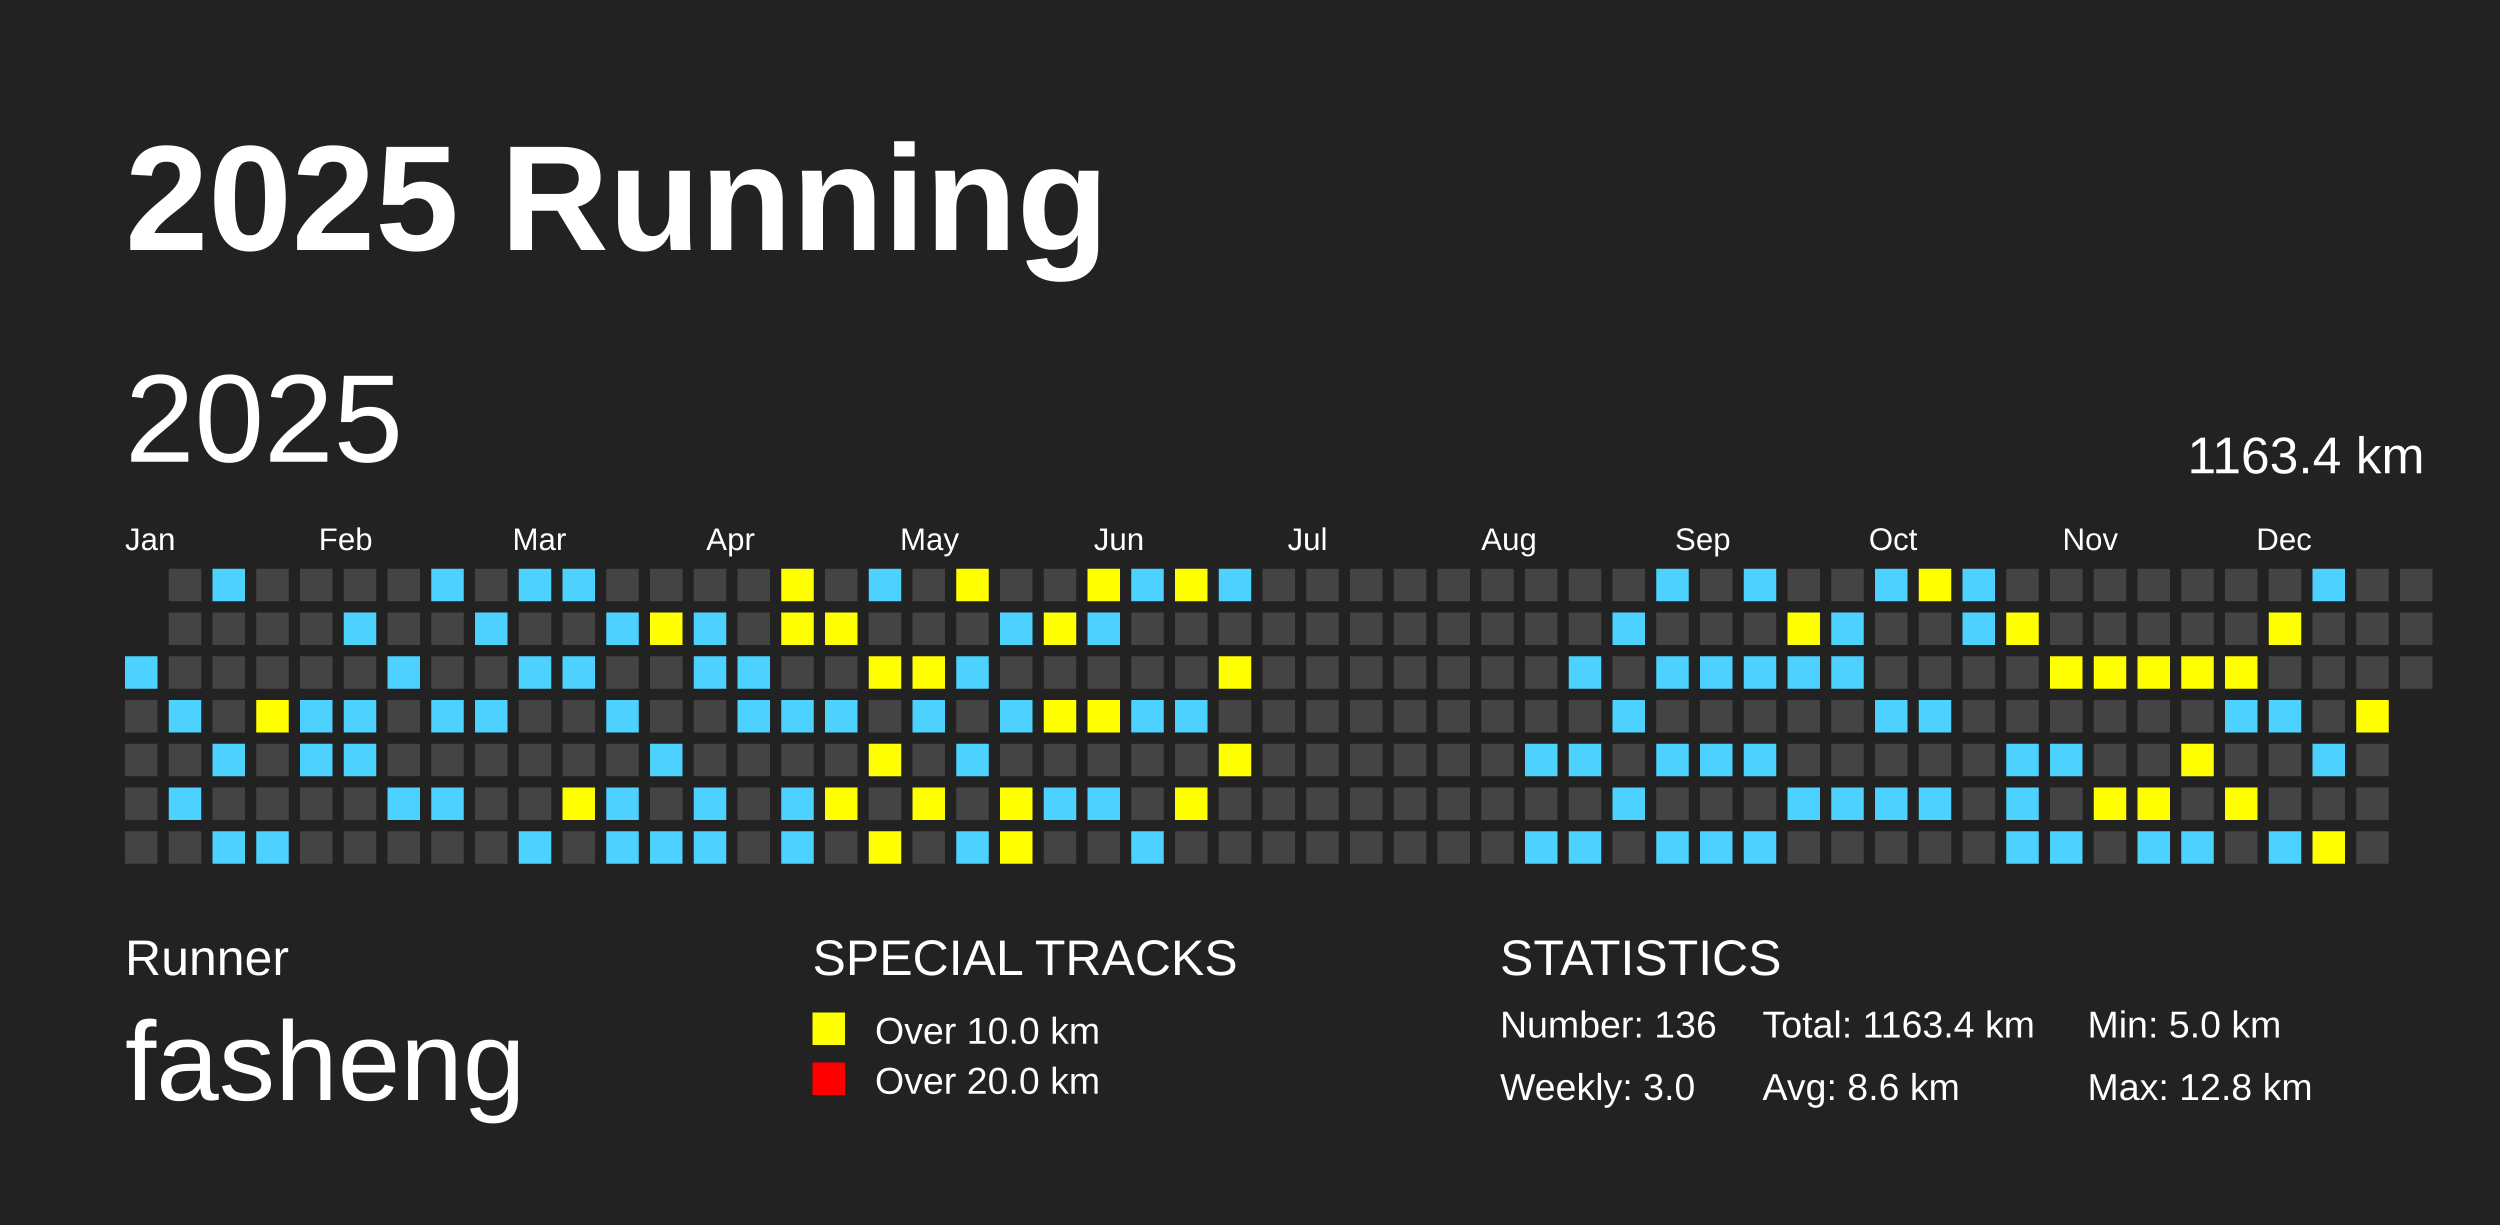
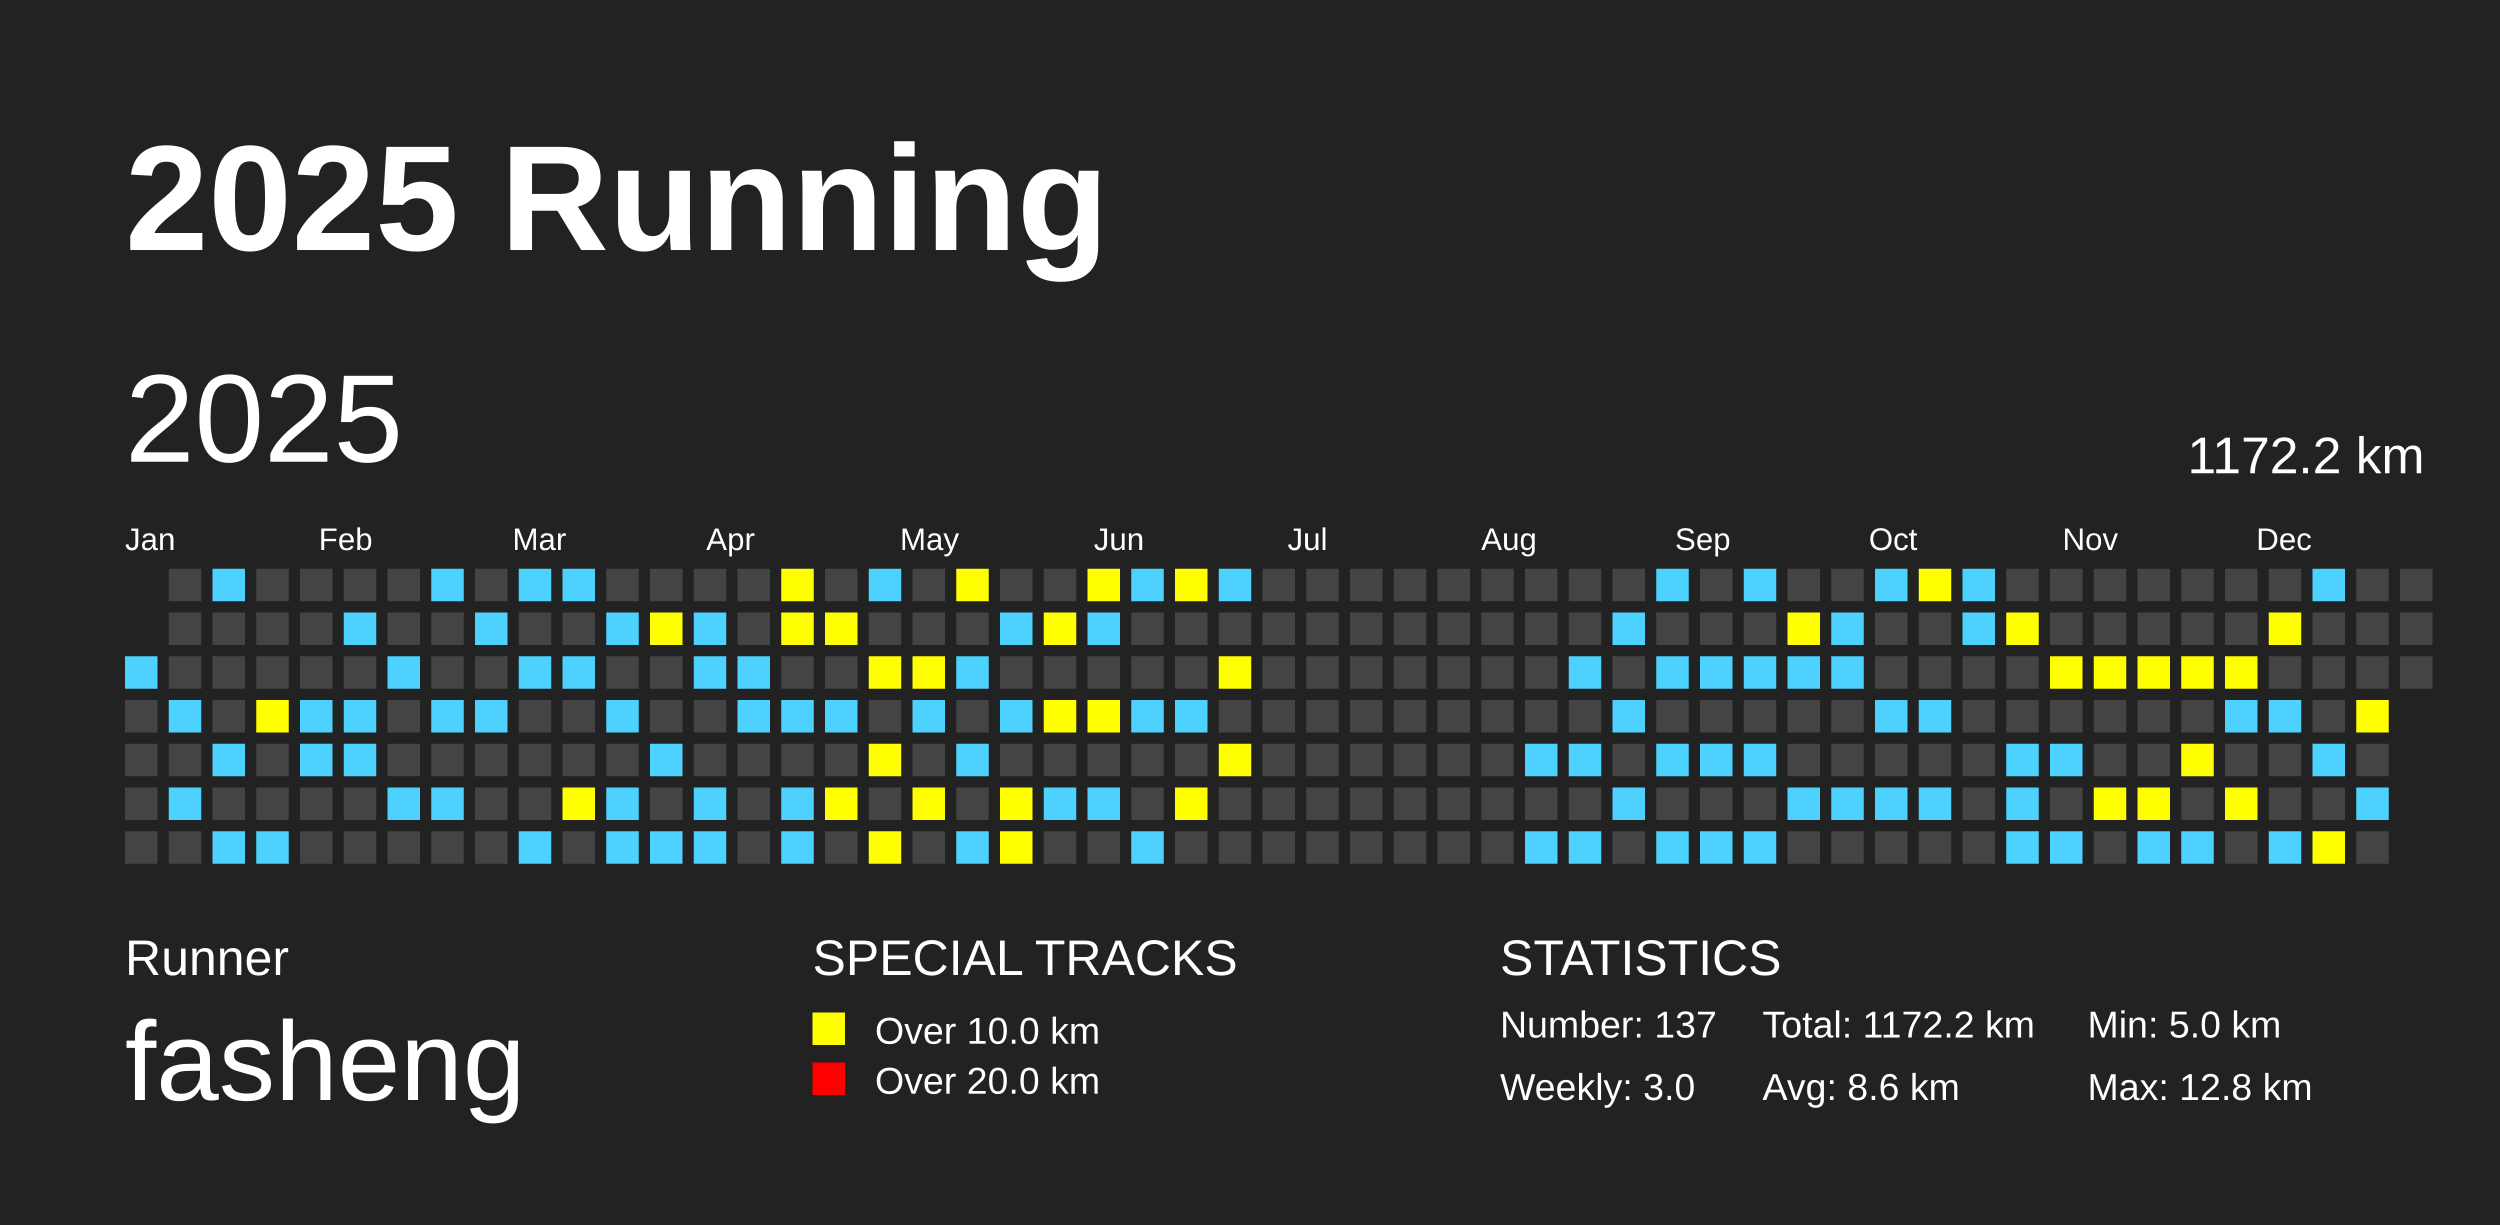
<svg xmlns="http://www.w3.org/2000/svg" baseProfile="full" height="98mm" version="1.1" viewBox="0,0,200,98" width="200mm">
  <defs />
  <rect fill="#222222" height="98" width="200" x="0" y="0" />
  <text fill="#FFFFFF" style="font-size:12px; font-family:Arial; font-weight:bold;" x="10" y="20">2025 Running</text>
  <text fill="#FFFFFF" style="font-size:4px; font-family:Arial" x="10" y="78">Runner</text>
  <text fill="#FFFFFF" style="font-size:9px; font-family:Arial" x="10" y="88">fasheng</text>
  <text fill="#FFFFFF" style="font-size:4px; font-family:Arial" x="65" y="78">SPECIAL TRACKS</text>
  <rect fill="yellow" height="2.6" width="2.6" x="65" y="81" />
  <text fill="#FFFFFF" style="font-size:3px; font-family:Arial" x="70" y="83.5">Over 10.0 km</text>
  <rect fill="red" height="2.6" width="2.6" x="65" y="85" />
  <text fill="#FFFFFF" style="font-size:3px; font-family:Arial" x="70" y="87.5">Over 20.0 km</text>
  <text fill="#FFFFFF" style="font-size:4px; font-family:Arial" x="120" y="78">STATISTICS</text>
-   <text fill="#FFFFFF" style="font-size:3px; font-family:Arial" x="120" y="83">Number: 136</text>
+   <text fill="#FFFFFF" style="font-size:3px; font-family:Arial" x="120" y="83">Number: 137</text>
  <text fill="#FFFFFF" style="font-size:3px; font-family:Arial" x="120" y="88">Weekly: 3.0</text>
-   <text fill="#FFFFFF" style="font-size:3px; font-family:Arial" x="141" y="83">Total: 1163.4 km</text>
+   <text fill="#FFFFFF" style="font-size:3px; font-family:Arial" x="141" y="83">Total: 1172.2 km</text>
  <text fill="#FFFFFF" style="font-size:3px; font-family:Arial" x="141" y="88">Avg: 8.6 km</text>
  <text fill="#FFFFFF" style="font-size:3px; font-family:Arial" x="167" y="83">Min: 5.0 km</text>
  <text fill="#FFFFFF" style="font-size:3px; font-family:Arial" x="167" y="88">Max: 12.8 km</text>
  <text dominant-baseline="hanging" fill="#FFFFFF" style="font-size:10.0px; font-family:Arial;" x="10" y="30">2025</text>
-   <text dominant-baseline="hanging" fill="#FFFFFF" style="font-size:4.125px; font-family:Arial;" x="175" y="35">1163.4 km</text>
+   <text dominant-baseline="hanging" fill="#FFFFFF" style="font-size:4.125px; font-family:Arial;" x="175" y="35">1172.2 km</text>
  <text fill="#FFFFFF" style="font-size:2.5px; font-family:Arial" x="10.0" y="44">Jan</text>
  <text fill="#FFFFFF" style="font-size:2.5px; font-family:Arial" x="25.5" y="44">Feb</text>
  <text fill="#FFFFFF" style="font-size:2.5px; font-family:Arial" x="41.0" y="44">Mar</text>
  <text fill="#FFFFFF" style="font-size:2.5px; font-family:Arial" x="56.5" y="44">Apr</text>
  <text fill="#FFFFFF" style="font-size:2.5px; font-family:Arial" x="72.0" y="44">May</text>
  <text fill="#FFFFFF" style="font-size:2.5px; font-family:Arial" x="87.5" y="44">Jun</text>
  <text fill="#FFFFFF" style="font-size:2.5px; font-family:Arial" x="103.0" y="44">Jul</text>
  <text fill="#FFFFFF" style="font-size:2.5px; font-family:Arial" x="118.5" y="44">Aug</text>
  <text fill="#FFFFFF" style="font-size:2.5px; font-family:Arial" x="134.0" y="44">Sep</text>
  <text fill="#FFFFFF" style="font-size:2.5px; font-family:Arial" x="149.5" y="44">Oct</text>
  <text fill="#FFFFFF" style="font-size:2.5px; font-family:Arial" x="165.0" y="44">Nov</text>
  <text fill="#FFFFFF" style="font-size:2.5px; font-family:Arial" x="180.5" y="44">Dec</text>
  <rect fill="#4DD2FF" height="2.6" width="2.6" x="10.0" y="52.5" />
  <rect fill="#444444" height="2.6" width="2.6" x="10.0" y="56.0" />
  <rect fill="#444444" height="2.6" width="2.6" x="10.0" y="59.5" />
  <rect fill="#444444" height="2.6" width="2.6" x="10.0" y="63.0" />
  <rect fill="#444444" height="2.6" width="2.6" x="10.0" y="66.5" />
  <rect fill="#444444" height="2.6" width="2.6" x="13.5" y="45.5" />
  <rect fill="#444444" height="2.6" width="2.6" x="13.5" y="49.0" />
  <rect fill="#444444" height="2.6" width="2.6" x="13.5" y="52.5" />
  <rect fill="#4DD2FF" height="2.6" width="2.6" x="13.5" y="56.0" />
  <rect fill="#444444" height="2.6" width="2.6" x="13.5" y="59.5" />
  <rect fill="#4DD2FF" height="2.6" width="2.6" x="13.5" y="63.0" />
  <rect fill="#444444" height="2.6" width="2.6" x="13.5" y="66.5" />
  <rect fill="#4DD2FF" height="2.6" width="2.6" x="17.0" y="45.5" />
  <rect fill="#444444" height="2.6" width="2.6" x="17.0" y="49.0" />
  <rect fill="#444444" height="2.6" width="2.6" x="17.0" y="52.5" />
  <rect fill="#444444" height="2.6" width="2.6" x="17.0" y="56.0" />
  <rect fill="#4DD2FF" height="2.6" width="2.6" x="17.0" y="59.5" />
  <rect fill="#444444" height="2.6" width="2.6" x="17.0" y="63.0" />
  <rect fill="#4DD2FF" height="2.6" width="2.6" x="17.0" y="66.5" />
  <rect fill="#444444" height="2.6" width="2.6" x="20.5" y="45.5" />
  <rect fill="#444444" height="2.6" width="2.6" x="20.5" y="49.0" />
  <rect fill="#444444" height="2.6" width="2.6" x="20.5" y="52.5" />
  <rect fill="yellow" height="2.6" width="2.6" x="20.5" y="56.0" />
  <rect fill="#444444" height="2.6" width="2.6" x="20.5" y="59.5" />
  <rect fill="#444444" height="2.6" width="2.6" x="20.5" y="63.0" />
  <rect fill="#4DD2FF" height="2.6" width="2.6" x="20.5" y="66.5" />
  <rect fill="#444444" height="2.6" width="2.6" x="24.0" y="45.5" />
  <rect fill="#444444" height="2.6" width="2.6" x="24.0" y="49.0" />
  <rect fill="#444444" height="2.6" width="2.6" x="24.0" y="52.5" />
  <rect fill="#4DD2FF" height="2.6" width="2.6" x="24.0" y="56.0" />
  <rect fill="#4DD2FF" height="2.6" width="2.6" x="24.0" y="59.5" />
  <rect fill="#444444" height="2.6" width="2.6" x="24.0" y="63.0" />
  <rect fill="#444444" height="2.6" width="2.6" x="24.0" y="66.5" />
  <rect fill="#444444" height="2.6" width="2.6" x="27.5" y="45.5" />
  <rect fill="#4DD2FF" height="2.6" width="2.6" x="27.5" y="49.0" />
  <rect fill="#444444" height="2.6" width="2.6" x="27.5" y="52.5" />
  <rect fill="#4DD2FF" height="2.6" width="2.6" x="27.5" y="56.0" />
  <rect fill="#4DD2FF" height="2.6" width="2.6" x="27.5" y="59.5" />
  <rect fill="#444444" height="2.6" width="2.6" x="27.5" y="63.0" />
  <rect fill="#444444" height="2.6" width="2.6" x="27.5" y="66.5" />
  <rect fill="#444444" height="2.6" width="2.6" x="31.0" y="45.5" />
  <rect fill="#444444" height="2.6" width="2.6" x="31.0" y="49.0" />
  <rect fill="#4DD2FF" height="2.6" width="2.6" x="31.0" y="52.5" />
  <rect fill="#444444" height="2.6" width="2.6" x="31.0" y="56.0" />
  <rect fill="#444444" height="2.6" width="2.6" x="31.0" y="59.5" />
  <rect fill="#4DD2FF" height="2.6" width="2.6" x="31.0" y="63.0" />
  <rect fill="#444444" height="2.6" width="2.6" x="31.0" y="66.5" />
  <rect fill="#4DD2FF" height="2.6" width="2.6" x="34.5" y="45.5" />
  <rect fill="#444444" height="2.6" width="2.6" x="34.5" y="49.0" />
  <rect fill="#444444" height="2.6" width="2.6" x="34.5" y="52.5" />
  <rect fill="#4DD2FF" height="2.6" width="2.6" x="34.5" y="56.0" />
  <rect fill="#444444" height="2.6" width="2.6" x="34.5" y="59.5" />
  <rect fill="#4DD2FF" height="2.6" width="2.6" x="34.5" y="63.0" />
  <rect fill="#444444" height="2.6" width="2.6" x="34.5" y="66.5" />
  <rect fill="#444444" height="2.6" width="2.6" x="38.0" y="45.5" />
  <rect fill="#4DD2FF" height="2.6" width="2.6" x="38.0" y="49.0" />
  <rect fill="#444444" height="2.6" width="2.6" x="38.0" y="52.5" />
  <rect fill="#4DD2FF" height="2.6" width="2.6" x="38.0" y="56.0" />
  <rect fill="#444444" height="2.6" width="2.6" x="38.0" y="59.5" />
  <rect fill="#444444" height="2.6" width="2.6" x="38.0" y="63.0" />
  <rect fill="#444444" height="2.6" width="2.6" x="38.0" y="66.5" />
  <rect fill="#4DD2FF" height="2.6" width="2.6" x="41.5" y="45.5" />
  <rect fill="#444444" height="2.6" width="2.6" x="41.5" y="49.0" />
  <rect fill="#4DD2FF" height="2.6" width="2.6" x="41.5" y="52.5" />
  <rect fill="#444444" height="2.6" width="2.6" x="41.5" y="56.0" />
  <rect fill="#444444" height="2.6" width="2.6" x="41.5" y="59.5" />
  <rect fill="#444444" height="2.6" width="2.6" x="41.5" y="63.0" />
  <rect fill="#4DD2FF" height="2.6" width="2.6" x="41.5" y="66.5" />
  <rect fill="#4DD2FF" height="2.6" width="2.6" x="45.0" y="45.5" />
  <rect fill="#444444" height="2.6" width="2.6" x="45.0" y="49.0" />
  <rect fill="#4DD2FF" height="2.6" width="2.6" x="45.0" y="52.5" />
  <rect fill="#444444" height="2.6" width="2.6" x="45.0" y="56.0" />
  <rect fill="#444444" height="2.6" width="2.6" x="45.0" y="59.5" />
  <rect fill="yellow" height="2.6" width="2.6" x="45.0" y="63.0" />
  <rect fill="#444444" height="2.6" width="2.6" x="45.0" y="66.5" />
  <rect fill="#444444" height="2.6" width="2.6" x="48.5" y="45.5" />
  <rect fill="#4DD2FF" height="2.6" width="2.6" x="48.5" y="49.0" />
  <rect fill="#444444" height="2.6" width="2.6" x="48.5" y="52.5" />
  <rect fill="#4DD2FF" height="2.6" width="2.6" x="48.5" y="56.0" />
  <rect fill="#444444" height="2.6" width="2.6" x="48.5" y="59.5" />
  <rect fill="#4DD2FF" height="2.6" width="2.6" x="48.5" y="63.0" />
  <rect fill="#4DD2FF" height="2.6" width="2.6" x="48.5" y="66.5" />
  <rect fill="#444444" height="2.6" width="2.6" x="52.0" y="45.5" />
  <rect fill="yellow" height="2.6" width="2.6" x="52.0" y="49.0" />
  <rect fill="#444444" height="2.6" width="2.6" x="52.0" y="52.5" />
  <rect fill="#444444" height="2.6" width="2.6" x="52.0" y="56.0" />
  <rect fill="#4DD2FF" height="2.6" width="2.6" x="52.0" y="59.5" />
  <rect fill="#444444" height="2.6" width="2.6" x="52.0" y="63.0" />
  <rect fill="#4DD2FF" height="2.6" width="2.6" x="52.0" y="66.5" />
  <rect fill="#444444" height="2.6" width="2.6" x="55.5" y="45.5" />
  <rect fill="#4DD2FF" height="2.6" width="2.6" x="55.5" y="49.0" />
  <rect fill="#4DD2FF" height="2.6" width="2.6" x="55.5" y="52.5" />
  <rect fill="#444444" height="2.6" width="2.6" x="55.5" y="56.0" />
  <rect fill="#444444" height="2.6" width="2.6" x="55.5" y="59.5" />
  <rect fill="#4DD2FF" height="2.6" width="2.6" x="55.5" y="63.0" />
  <rect fill="#4DD2FF" height="2.6" width="2.6" x="55.5" y="66.5" />
  <rect fill="#444444" height="2.6" width="2.6" x="59.0" y="45.5" />
  <rect fill="#444444" height="2.6" width="2.6" x="59.0" y="49.0" />
  <rect fill="#4DD2FF" height="2.6" width="2.6" x="59.0" y="52.5" />
  <rect fill="#4DD2FF" height="2.6" width="2.6" x="59.0" y="56.0" />
  <rect fill="#444444" height="2.6" width="2.6" x="59.0" y="59.5" />
  <rect fill="#444444" height="2.6" width="2.6" x="59.0" y="63.0" />
  <rect fill="#444444" height="2.6" width="2.6" x="59.0" y="66.5" />
  <rect fill="yellow" height="2.6" width="2.6" x="62.5" y="45.5" />
  <rect fill="yellow" height="2.6" width="2.6" x="62.5" y="49.0" />
  <rect fill="#444444" height="2.6" width="2.6" x="62.5" y="52.5" />
  <rect fill="#4DD2FF" height="2.6" width="2.6" x="62.5" y="56.0" />
  <rect fill="#444444" height="2.6" width="2.6" x="62.5" y="59.5" />
  <rect fill="#4DD2FF" height="2.6" width="2.6" x="62.5" y="63.0" />
  <rect fill="#4DD2FF" height="2.6" width="2.6" x="62.5" y="66.5" />
  <rect fill="#444444" height="2.6" width="2.6" x="66.0" y="45.5" />
  <rect fill="yellow" height="2.6" width="2.6" x="66.0" y="49.0" />
  <rect fill="#444444" height="2.6" width="2.6" x="66.0" y="52.5" />
  <rect fill="#4DD2FF" height="2.6" width="2.6" x="66.0" y="56.0" />
  <rect fill="#444444" height="2.6" width="2.6" x="66.0" y="59.5" />
  <rect fill="yellow" height="2.6" width="2.6" x="66.0" y="63.0" />
  <rect fill="#444444" height="2.6" width="2.6" x="66.0" y="66.5" />
  <rect fill="#4DD2FF" height="2.6" width="2.6" x="69.5" y="45.5" />
  <rect fill="#444444" height="2.6" width="2.6" x="69.5" y="49.0" />
  <rect fill="yellow" height="2.6" width="2.6" x="69.5" y="52.5" />
  <rect fill="#444444" height="2.6" width="2.6" x="69.5" y="56.0" />
  <rect fill="yellow" height="2.6" width="2.6" x="69.5" y="59.5" />
  <rect fill="#444444" height="2.6" width="2.6" x="69.5" y="63.0" />
  <rect fill="yellow" height="2.6" width="2.6" x="69.5" y="66.5" />
  <rect fill="#444444" height="2.6" width="2.6" x="73.0" y="45.5" />
  <rect fill="#444444" height="2.6" width="2.6" x="73.0" y="49.0" />
  <rect fill="yellow" height="2.6" width="2.6" x="73.0" y="52.5" />
  <rect fill="#4DD2FF" height="2.6" width="2.6" x="73.0" y="56.0" />
  <rect fill="#444444" height="2.6" width="2.6" x="73.0" y="59.5" />
  <rect fill="yellow" height="2.6" width="2.6" x="73.0" y="63.0" />
  <rect fill="#444444" height="2.6" width="2.6" x="73.0" y="66.5" />
  <rect fill="yellow" height="2.6" width="2.6" x="76.5" y="45.5" />
  <rect fill="#444444" height="2.6" width="2.6" x="76.5" y="49.0" />
  <rect fill="#4DD2FF" height="2.6" width="2.6" x="76.5" y="52.5" />
  <rect fill="#444444" height="2.6" width="2.6" x="76.5" y="56.0" />
  <rect fill="#4DD2FF" height="2.6" width="2.6" x="76.5" y="59.5" />
  <rect fill="#444444" height="2.6" width="2.6" x="76.5" y="63.0" />
  <rect fill="#4DD2FF" height="2.6" width="2.6" x="76.5" y="66.5" />
  <rect fill="#444444" height="2.6" width="2.6" x="80.0" y="45.5" />
  <rect fill="#4DD2FF" height="2.6" width="2.6" x="80.0" y="49.0" />
  <rect fill="#444444" height="2.6" width="2.6" x="80.0" y="52.5" />
  <rect fill="#4DD2FF" height="2.6" width="2.6" x="80.0" y="56.0" />
  <rect fill="#444444" height="2.6" width="2.6" x="80.0" y="59.5" />
  <rect fill="yellow" height="2.6" width="2.6" x="80.0" y="63.0" />
  <rect fill="yellow" height="2.6" width="2.6" x="80.0" y="66.5" />
  <rect fill="#444444" height="2.6" width="2.6" x="83.5" y="45.5" />
  <rect fill="yellow" height="2.6" width="2.6" x="83.5" y="49.0" />
  <rect fill="#444444" height="2.6" width="2.6" x="83.5" y="52.5" />
  <rect fill="yellow" height="2.6" width="2.6" x="83.5" y="56.0" />
  <rect fill="#444444" height="2.6" width="2.6" x="83.5" y="59.5" />
  <rect fill="#4DD2FF" height="2.6" width="2.6" x="83.5" y="63.0" />
  <rect fill="#444444" height="2.6" width="2.6" x="83.5" y="66.5" />
  <rect fill="yellow" height="2.6" width="2.6" x="87.0" y="45.5" />
  <rect fill="#4DD2FF" height="2.6" width="2.6" x="87.0" y="49.0" />
  <rect fill="#444444" height="2.6" width="2.6" x="87.0" y="52.5" />
  <rect fill="yellow" height="2.6" width="2.6" x="87.0" y="56.0" />
  <rect fill="#444444" height="2.6" width="2.6" x="87.0" y="59.5" />
  <rect fill="#4DD2FF" height="2.6" width="2.6" x="87.0" y="63.0" />
  <rect fill="#444444" height="2.6" width="2.6" x="87.0" y="66.5" />
  <rect fill="#4DD2FF" height="2.6" width="2.6" x="90.5" y="45.5" />
  <rect fill="#444444" height="2.6" width="2.6" x="90.5" y="49.0" />
  <rect fill="#444444" height="2.6" width="2.6" x="90.5" y="52.5" />
  <rect fill="#4DD2FF" height="2.6" width="2.6" x="90.5" y="56.0" />
  <rect fill="#444444" height="2.6" width="2.6" x="90.5" y="59.5" />
  <rect fill="#444444" height="2.6" width="2.6" x="90.5" y="63.0" />
  <rect fill="#4DD2FF" height="2.6" width="2.6" x="90.5" y="66.5" />
  <rect fill="yellow" height="2.6" width="2.6" x="94.0" y="45.5" />
  <rect fill="#444444" height="2.6" width="2.6" x="94.0" y="49.0" />
  <rect fill="#444444" height="2.6" width="2.6" x="94.0" y="52.5" />
  <rect fill="#4DD2FF" height="2.6" width="2.6" x="94.0" y="56.0" />
  <rect fill="#444444" height="2.6" width="2.6" x="94.0" y="59.5" />
  <rect fill="yellow" height="2.6" width="2.6" x="94.0" y="63.0" />
  <rect fill="#444444" height="2.6" width="2.6" x="94.0" y="66.5" />
  <rect fill="#4DD2FF" height="2.6" width="2.6" x="97.5" y="45.5" />
  <rect fill="#444444" height="2.6" width="2.6" x="97.5" y="49.0" />
  <rect fill="yellow" height="2.6" width="2.6" x="97.5" y="52.5" />
  <rect fill="#444444" height="2.6" width="2.6" x="97.5" y="56.0" />
  <rect fill="yellow" height="2.6" width="2.6" x="97.5" y="59.5" />
  <rect fill="#444444" height="2.6" width="2.6" x="97.5" y="63.0" />
  <rect fill="#444444" height="2.6" width="2.6" x="97.5" y="66.5" />
  <rect fill="#444444" height="2.6" width="2.6" x="101.0" y="45.5" />
  <rect fill="#444444" height="2.6" width="2.6" x="101.0" y="49.0" />
  <rect fill="#444444" height="2.6" width="2.6" x="101.0" y="52.5" />
  <rect fill="#444444" height="2.6" width="2.6" x="101.0" y="56.0" />
  <rect fill="#444444" height="2.6" width="2.6" x="101.0" y="59.5" />
  <rect fill="#444444" height="2.6" width="2.6" x="101.0" y="63.0" />
  <rect fill="#444444" height="2.6" width="2.6" x="101.0" y="66.5" />
  <rect fill="#444444" height="2.6" width="2.6" x="104.5" y="45.5" />
  <rect fill="#444444" height="2.6" width="2.6" x="104.5" y="49.0" />
  <rect fill="#444444" height="2.6" width="2.6" x="104.5" y="52.5" />
  <rect fill="#444444" height="2.6" width="2.6" x="104.5" y="56.0" />
  <rect fill="#444444" height="2.6" width="2.6" x="104.5" y="59.5" />
  <rect fill="#444444" height="2.6" width="2.6" x="104.5" y="63.0" />
  <rect fill="#444444" height="2.6" width="2.6" x="104.5" y="66.5" />
  <rect fill="#444444" height="2.6" width="2.6" x="108.0" y="45.5" />
  <rect fill="#444444" height="2.6" width="2.6" x="108.0" y="49.0" />
  <rect fill="#444444" height="2.6" width="2.6" x="108.0" y="52.5" />
  <rect fill="#444444" height="2.6" width="2.6" x="108.0" y="56.0" />
  <rect fill="#444444" height="2.6" width="2.6" x="108.0" y="59.5" />
  <rect fill="#444444" height="2.6" width="2.6" x="108.0" y="63.0" />
  <rect fill="#444444" height="2.6" width="2.6" x="108.0" y="66.5" />
  <rect fill="#444444" height="2.6" width="2.6" x="111.5" y="45.5" />
  <rect fill="#444444" height="2.6" width="2.6" x="111.5" y="49.0" />
  <rect fill="#444444" height="2.6" width="2.6" x="111.5" y="52.5" />
  <rect fill="#444444" height="2.6" width="2.6" x="111.5" y="56.0" />
  <rect fill="#444444" height="2.6" width="2.6" x="111.5" y="59.5" />
  <rect fill="#444444" height="2.6" width="2.6" x="111.5" y="63.0" />
  <rect fill="#444444" height="2.6" width="2.6" x="111.5" y="66.5" />
  <rect fill="#444444" height="2.6" width="2.6" x="115.0" y="45.5" />
  <rect fill="#444444" height="2.6" width="2.6" x="115.0" y="49.0" />
  <rect fill="#444444" height="2.6" width="2.6" x="115.0" y="52.5" />
  <rect fill="#444444" height="2.6" width="2.6" x="115.0" y="56.0" />
  <rect fill="#444444" height="2.6" width="2.6" x="115.0" y="59.5" />
  <rect fill="#444444" height="2.6" width="2.6" x="115.0" y="63.0" />
  <rect fill="#444444" height="2.6" width="2.6" x="115.0" y="66.5" />
  <rect fill="#444444" height="2.6" width="2.6" x="118.5" y="45.5" />
  <rect fill="#444444" height="2.6" width="2.6" x="118.5" y="49.0" />
  <rect fill="#444444" height="2.6" width="2.6" x="118.5" y="52.5" />
  <rect fill="#444444" height="2.6" width="2.6" x="118.5" y="56.0" />
  <rect fill="#444444" height="2.6" width="2.6" x="118.5" y="59.5" />
  <rect fill="#444444" height="2.6" width="2.6" x="118.5" y="63.0" />
  <rect fill="#444444" height="2.6" width="2.6" x="118.5" y="66.5" />
  <rect fill="#444444" height="2.6" width="2.6" x="122.0" y="45.5" />
  <rect fill="#444444" height="2.6" width="2.6" x="122.0" y="49.0" />
  <rect fill="#444444" height="2.6" width="2.6" x="122.0" y="52.5" />
  <rect fill="#444444" height="2.6" width="2.6" x="122.0" y="56.0" />
  <rect fill="#4DD2FF" height="2.6" width="2.6" x="122.0" y="59.5" />
  <rect fill="#444444" height="2.6" width="2.6" x="122.0" y="63.0" />
  <rect fill="#4DD2FF" height="2.6" width="2.6" x="122.0" y="66.5" />
  <rect fill="#444444" height="2.6" width="2.6" x="125.5" y="45.5" />
  <rect fill="#444444" height="2.6" width="2.6" x="125.5" y="49.0" />
  <rect fill="#4DD2FF" height="2.6" width="2.6" x="125.5" y="52.5" />
  <rect fill="#444444" height="2.6" width="2.6" x="125.5" y="56.0" />
  <rect fill="#4DD2FF" height="2.6" width="2.6" x="125.5" y="59.5" />
  <rect fill="#444444" height="2.6" width="2.6" x="125.5" y="63.0" />
  <rect fill="#4DD2FF" height="2.6" width="2.6" x="125.5" y="66.5" />
  <rect fill="#444444" height="2.6" width="2.6" x="129.0" y="45.5" />
  <rect fill="#4DD2FF" height="2.6" width="2.6" x="129.0" y="49.0" />
  <rect fill="#444444" height="2.6" width="2.6" x="129.0" y="52.5" />
  <rect fill="#4DD2FF" height="2.6" width="2.6" x="129.0" y="56.0" />
  <rect fill="#444444" height="2.6" width="2.6" x="129.0" y="59.5" />
  <rect fill="#4DD2FF" height="2.6" width="2.6" x="129.0" y="63.0" />
  <rect fill="#444444" height="2.6" width="2.6" x="129.0" y="66.5" />
  <rect fill="#4DD2FF" height="2.6" width="2.6" x="132.5" y="45.5" />
  <rect fill="#444444" height="2.6" width="2.6" x="132.5" y="49.0" />
  <rect fill="#4DD2FF" height="2.6" width="2.6" x="132.5" y="52.5" />
  <rect fill="#444444" height="2.6" width="2.6" x="132.5" y="56.0" />
  <rect fill="#4DD2FF" height="2.6" width="2.6" x="132.5" y="59.5" />
  <rect fill="#444444" height="2.6" width="2.6" x="132.5" y="63.0" />
  <rect fill="#4DD2FF" height="2.6" width="2.6" x="132.5" y="66.5" />
  <rect fill="#444444" height="2.6" width="2.6" x="136.0" y="45.5" />
  <rect fill="#444444" height="2.6" width="2.6" x="136.0" y="49.0" />
  <rect fill="#4DD2FF" height="2.6" width="2.6" x="136.0" y="52.5" />
  <rect fill="#444444" height="2.6" width="2.6" x="136.0" y="56.0" />
  <rect fill="#4DD2FF" height="2.6" width="2.6" x="136.0" y="59.5" />
  <rect fill="#444444" height="2.6" width="2.6" x="136.0" y="63.0" />
  <rect fill="#4DD2FF" height="2.6" width="2.6" x="136.0" y="66.5" />
  <rect fill="#4DD2FF" height="2.6" width="2.6" x="139.5" y="45.5" />
  <rect fill="#444444" height="2.6" width="2.6" x="139.5" y="49.0" />
  <rect fill="#4DD2FF" height="2.6" width="2.6" x="139.5" y="52.5" />
  <rect fill="#444444" height="2.6" width="2.6" x="139.5" y="56.0" />
  <rect fill="#4DD2FF" height="2.6" width="2.6" x="139.5" y="59.5" />
  <rect fill="#444444" height="2.6" width="2.6" x="139.5" y="63.0" />
  <rect fill="#4DD2FF" height="2.6" width="2.6" x="139.5" y="66.5" />
  <rect fill="#444444" height="2.6" width="2.6" x="143.0" y="45.5" />
  <rect fill="yellow" height="2.6" width="2.6" x="143.0" y="49.0" />
  <rect fill="#4DD2FF" height="2.6" width="2.6" x="143.0" y="52.5" />
  <rect fill="#444444" height="2.6" width="2.6" x="143.0" y="56.0" />
  <rect fill="#444444" height="2.6" width="2.6" x="143.0" y="59.5" />
  <rect fill="#4DD2FF" height="2.6" width="2.6" x="143.0" y="63.0" />
  <rect fill="#444444" height="2.6" width="2.6" x="143.0" y="66.5" />
  <rect fill="#444444" height="2.6" width="2.6" x="146.5" y="45.5" />
  <rect fill="#4DD2FF" height="2.6" width="2.6" x="146.5" y="49.0" />
  <rect fill="#4DD2FF" height="2.6" width="2.6" x="146.5" y="52.5" />
  <rect fill="#444444" height="2.6" width="2.6" x="146.5" y="56.0" />
  <rect fill="#444444" height="2.6" width="2.6" x="146.5" y="59.5" />
  <rect fill="#4DD2FF" height="2.6" width="2.6" x="146.5" y="63.0" />
  <rect fill="#444444" height="2.6" width="2.6" x="146.5" y="66.5" />
  <rect fill="#4DD2FF" height="2.6" width="2.6" x="150.0" y="45.5" />
  <rect fill="#444444" height="2.6" width="2.6" x="150.0" y="49.0" />
  <rect fill="#444444" height="2.6" width="2.6" x="150.0" y="52.5" />
  <rect fill="#4DD2FF" height="2.6" width="2.6" x="150.0" y="56.0" />
  <rect fill="#444444" height="2.6" width="2.6" x="150.0" y="59.5" />
  <rect fill="#4DD2FF" height="2.6" width="2.6" x="150.0" y="63.0" />
  <rect fill="#444444" height="2.6" width="2.6" x="150.0" y="66.5" />
  <rect fill="yellow" height="2.6" width="2.6" x="153.5" y="45.5" />
  <rect fill="#444444" height="2.6" width="2.6" x="153.5" y="49.0" />
  <rect fill="#444444" height="2.6" width="2.6" x="153.5" y="52.5" />
  <rect fill="#4DD2FF" height="2.6" width="2.6" x="153.5" y="56.0" />
  <rect fill="#444444" height="2.6" width="2.6" x="153.5" y="59.5" />
  <rect fill="#4DD2FF" height="2.6" width="2.6" x="153.5" y="63.0" />
  <rect fill="#444444" height="2.6" width="2.6" x="153.5" y="66.5" />
  <rect fill="#4DD2FF" height="2.6" width="2.6" x="157.0" y="45.5" />
  <rect fill="#4DD2FF" height="2.6" width="2.6" x="157.0" y="49.0" />
  <rect fill="#444444" height="2.6" width="2.6" x="157.0" y="52.5" />
  <rect fill="#444444" height="2.6" width="2.6" x="157.0" y="56.0" />
  <rect fill="#444444" height="2.6" width="2.6" x="157.0" y="59.5" />
  <rect fill="#444444" height="2.6" width="2.6" x="157.0" y="63.0" />
  <rect fill="#444444" height="2.6" width="2.6" x="157.0" y="66.5" />
  <rect fill="#444444" height="2.6" width="2.6" x="160.5" y="45.5" />
  <rect fill="yellow" height="2.6" width="2.6" x="160.5" y="49.0" />
  <rect fill="#444444" height="2.6" width="2.6" x="160.5" y="52.5" />
  <rect fill="#444444" height="2.6" width="2.6" x="160.5" y="56.0" />
  <rect fill="#4DD2FF" height="2.6" width="2.6" x="160.5" y="59.5" />
  <rect fill="#4DD2FF" height="2.6" width="2.6" x="160.5" y="63.0" />
  <rect fill="#4DD2FF" height="2.6" width="2.6" x="160.5" y="66.5" />
  <rect fill="#444444" height="2.6" width="2.6" x="164.0" y="45.5" />
  <rect fill="#444444" height="2.6" width="2.6" x="164.0" y="49.0" />
  <rect fill="yellow" height="2.6" width="2.6" x="164.0" y="52.5" />
  <rect fill="#444444" height="2.6" width="2.6" x="164.0" y="56.0" />
  <rect fill="#4DD2FF" height="2.6" width="2.6" x="164.0" y="59.5" />
  <rect fill="#444444" height="2.6" width="2.6" x="164.0" y="63.0" />
  <rect fill="#4DD2FF" height="2.6" width="2.6" x="164.0" y="66.5" />
  <rect fill="#444444" height="2.6" width="2.6" x="167.5" y="45.5" />
  <rect fill="#444444" height="2.6" width="2.6" x="167.5" y="49.0" />
  <rect fill="yellow" height="2.6" width="2.6" x="167.5" y="52.5" />
  <rect fill="#444444" height="2.6" width="2.6" x="167.5" y="56.0" />
  <rect fill="#444444" height="2.6" width="2.6" x="167.5" y="59.5" />
  <rect fill="yellow" height="2.6" width="2.6" x="167.5" y="63.0" />
  <rect fill="#444444" height="2.6" width="2.6" x="167.5" y="66.5" />
  <rect fill="#444444" height="2.6" width="2.6" x="171.0" y="45.5" />
  <rect fill="#444444" height="2.6" width="2.6" x="171.0" y="49.0" />
  <rect fill="yellow" height="2.6" width="2.6" x="171.0" y="52.5" />
  <rect fill="#444444" height="2.6" width="2.6" x="171.0" y="56.0" />
  <rect fill="#444444" height="2.6" width="2.6" x="171.0" y="59.5" />
  <rect fill="yellow" height="2.6" width="2.6" x="171.0" y="63.0" />
  <rect fill="#4DD2FF" height="2.6" width="2.6" x="171.0" y="66.5" />
  <rect fill="#444444" height="2.6" width="2.6" x="174.5" y="45.5" />
  <rect fill="#444444" height="2.6" width="2.6" x="174.5" y="49.0" />
  <rect fill="yellow" height="2.6" width="2.6" x="174.5" y="52.5" />
  <rect fill="#444444" height="2.6" width="2.6" x="174.5" y="56.0" />
  <rect fill="yellow" height="2.6" width="2.6" x="174.5" y="59.5" />
  <rect fill="#444444" height="2.6" width="2.6" x="174.5" y="63.0" />
  <rect fill="#4DD2FF" height="2.6" width="2.6" x="174.5" y="66.5" />
  <rect fill="#444444" height="2.6" width="2.6" x="178.0" y="45.5" />
  <rect fill="#444444" height="2.6" width="2.6" x="178.0" y="49.0" />
  <rect fill="yellow" height="2.6" width="2.6" x="178.0" y="52.5" />
  <rect fill="#4DD2FF" height="2.6" width="2.6" x="178.0" y="56.0" />
  <rect fill="#444444" height="2.6" width="2.6" x="178.0" y="59.5" />
  <rect fill="yellow" height="2.6" width="2.6" x="178.0" y="63.0" />
  <rect fill="#444444" height="2.6" width="2.6" x="178.0" y="66.5" />
  <rect fill="#444444" height="2.6" width="2.6" x="181.5" y="45.5" />
  <rect fill="yellow" height="2.6" width="2.6" x="181.5" y="49.0" />
  <rect fill="#444444" height="2.6" width="2.6" x="181.5" y="52.5" />
  <rect fill="#4DD2FF" height="2.6" width="2.6" x="181.5" y="56.0" />
  <rect fill="#444444" height="2.6" width="2.6" x="181.5" y="59.5" />
  <rect fill="#444444" height="2.6" width="2.6" x="181.5" y="63.0" />
  <rect fill="#4DD2FF" height="2.6" width="2.6" x="181.5" y="66.5" />
  <rect fill="#4DD2FF" height="2.6" width="2.6" x="185.0" y="45.5" />
  <rect fill="#444444" height="2.6" width="2.6" x="185.0" y="49.0" />
  <rect fill="#444444" height="2.6" width="2.6" x="185.0" y="52.5" />
  <rect fill="#444444" height="2.6" width="2.6" x="185.0" y="56.0" />
  <rect fill="#4DD2FF" height="2.6" width="2.6" x="185.0" y="59.5" />
  <rect fill="#444444" height="2.6" width="2.6" x="185.0" y="63.0" />
  <rect fill="yellow" height="2.6" width="2.6" x="185.0" y="66.5" />
  <rect fill="#444444" height="2.6" width="2.6" x="188.5" y="45.5" />
  <rect fill="#444444" height="2.6" width="2.6" x="188.5" y="49.0" />
  <rect fill="#444444" height="2.6" width="2.6" x="188.5" y="52.5" />
  <rect fill="yellow" height="2.6" width="2.6" x="188.5" y="56.0" />
  <rect fill="#444444" height="2.6" width="2.6" x="188.5" y="59.5" />
-   <rect fill="#444444" height="2.6" width="2.6" x="188.5" y="63.0" />
+   <rect fill="#4DD2FF" height="2.6" width="2.6" x="188.5" y="63.0" />
  <rect fill="#444444" height="2.6" width="2.6" x="188.5" y="66.5" />
  <rect fill="#444444" height="2.6" width="2.6" x="192.0" y="45.5" />
  <rect fill="#444444" height="2.6" width="2.6" x="192.0" y="49.0" />
  <rect fill="#444444" height="2.6" width="2.6" x="192.0" y="52.5" />
</svg>
